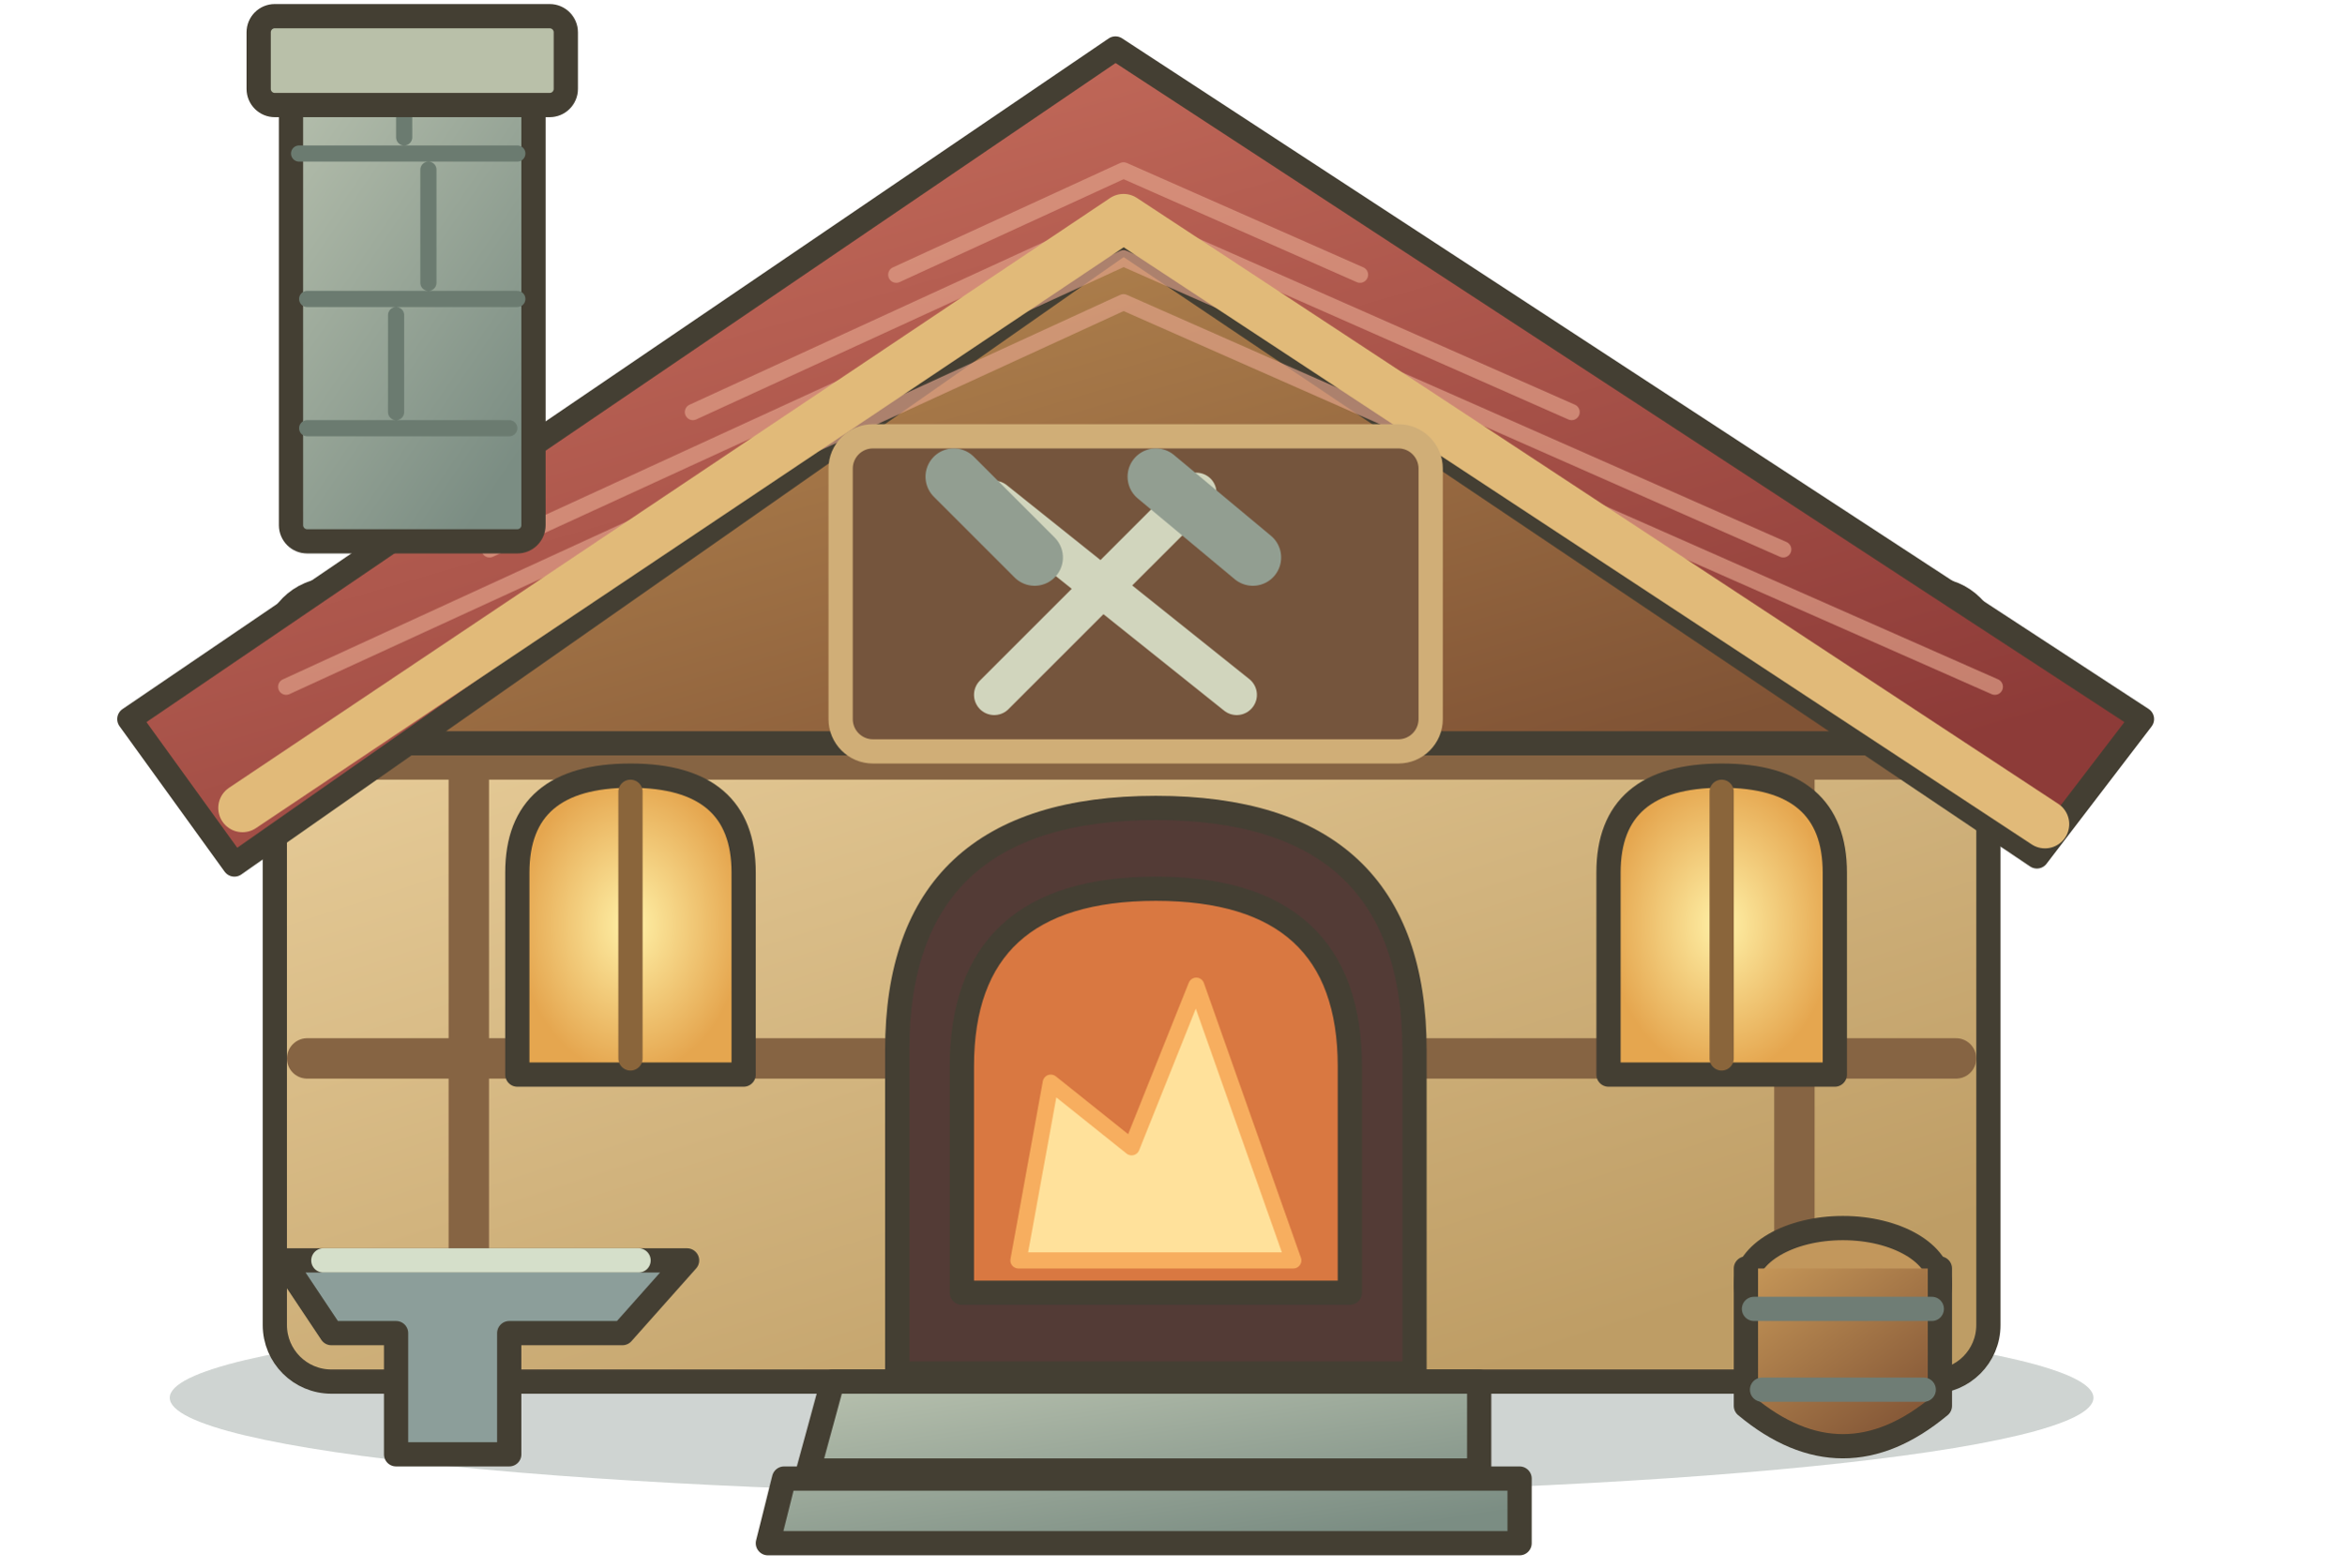
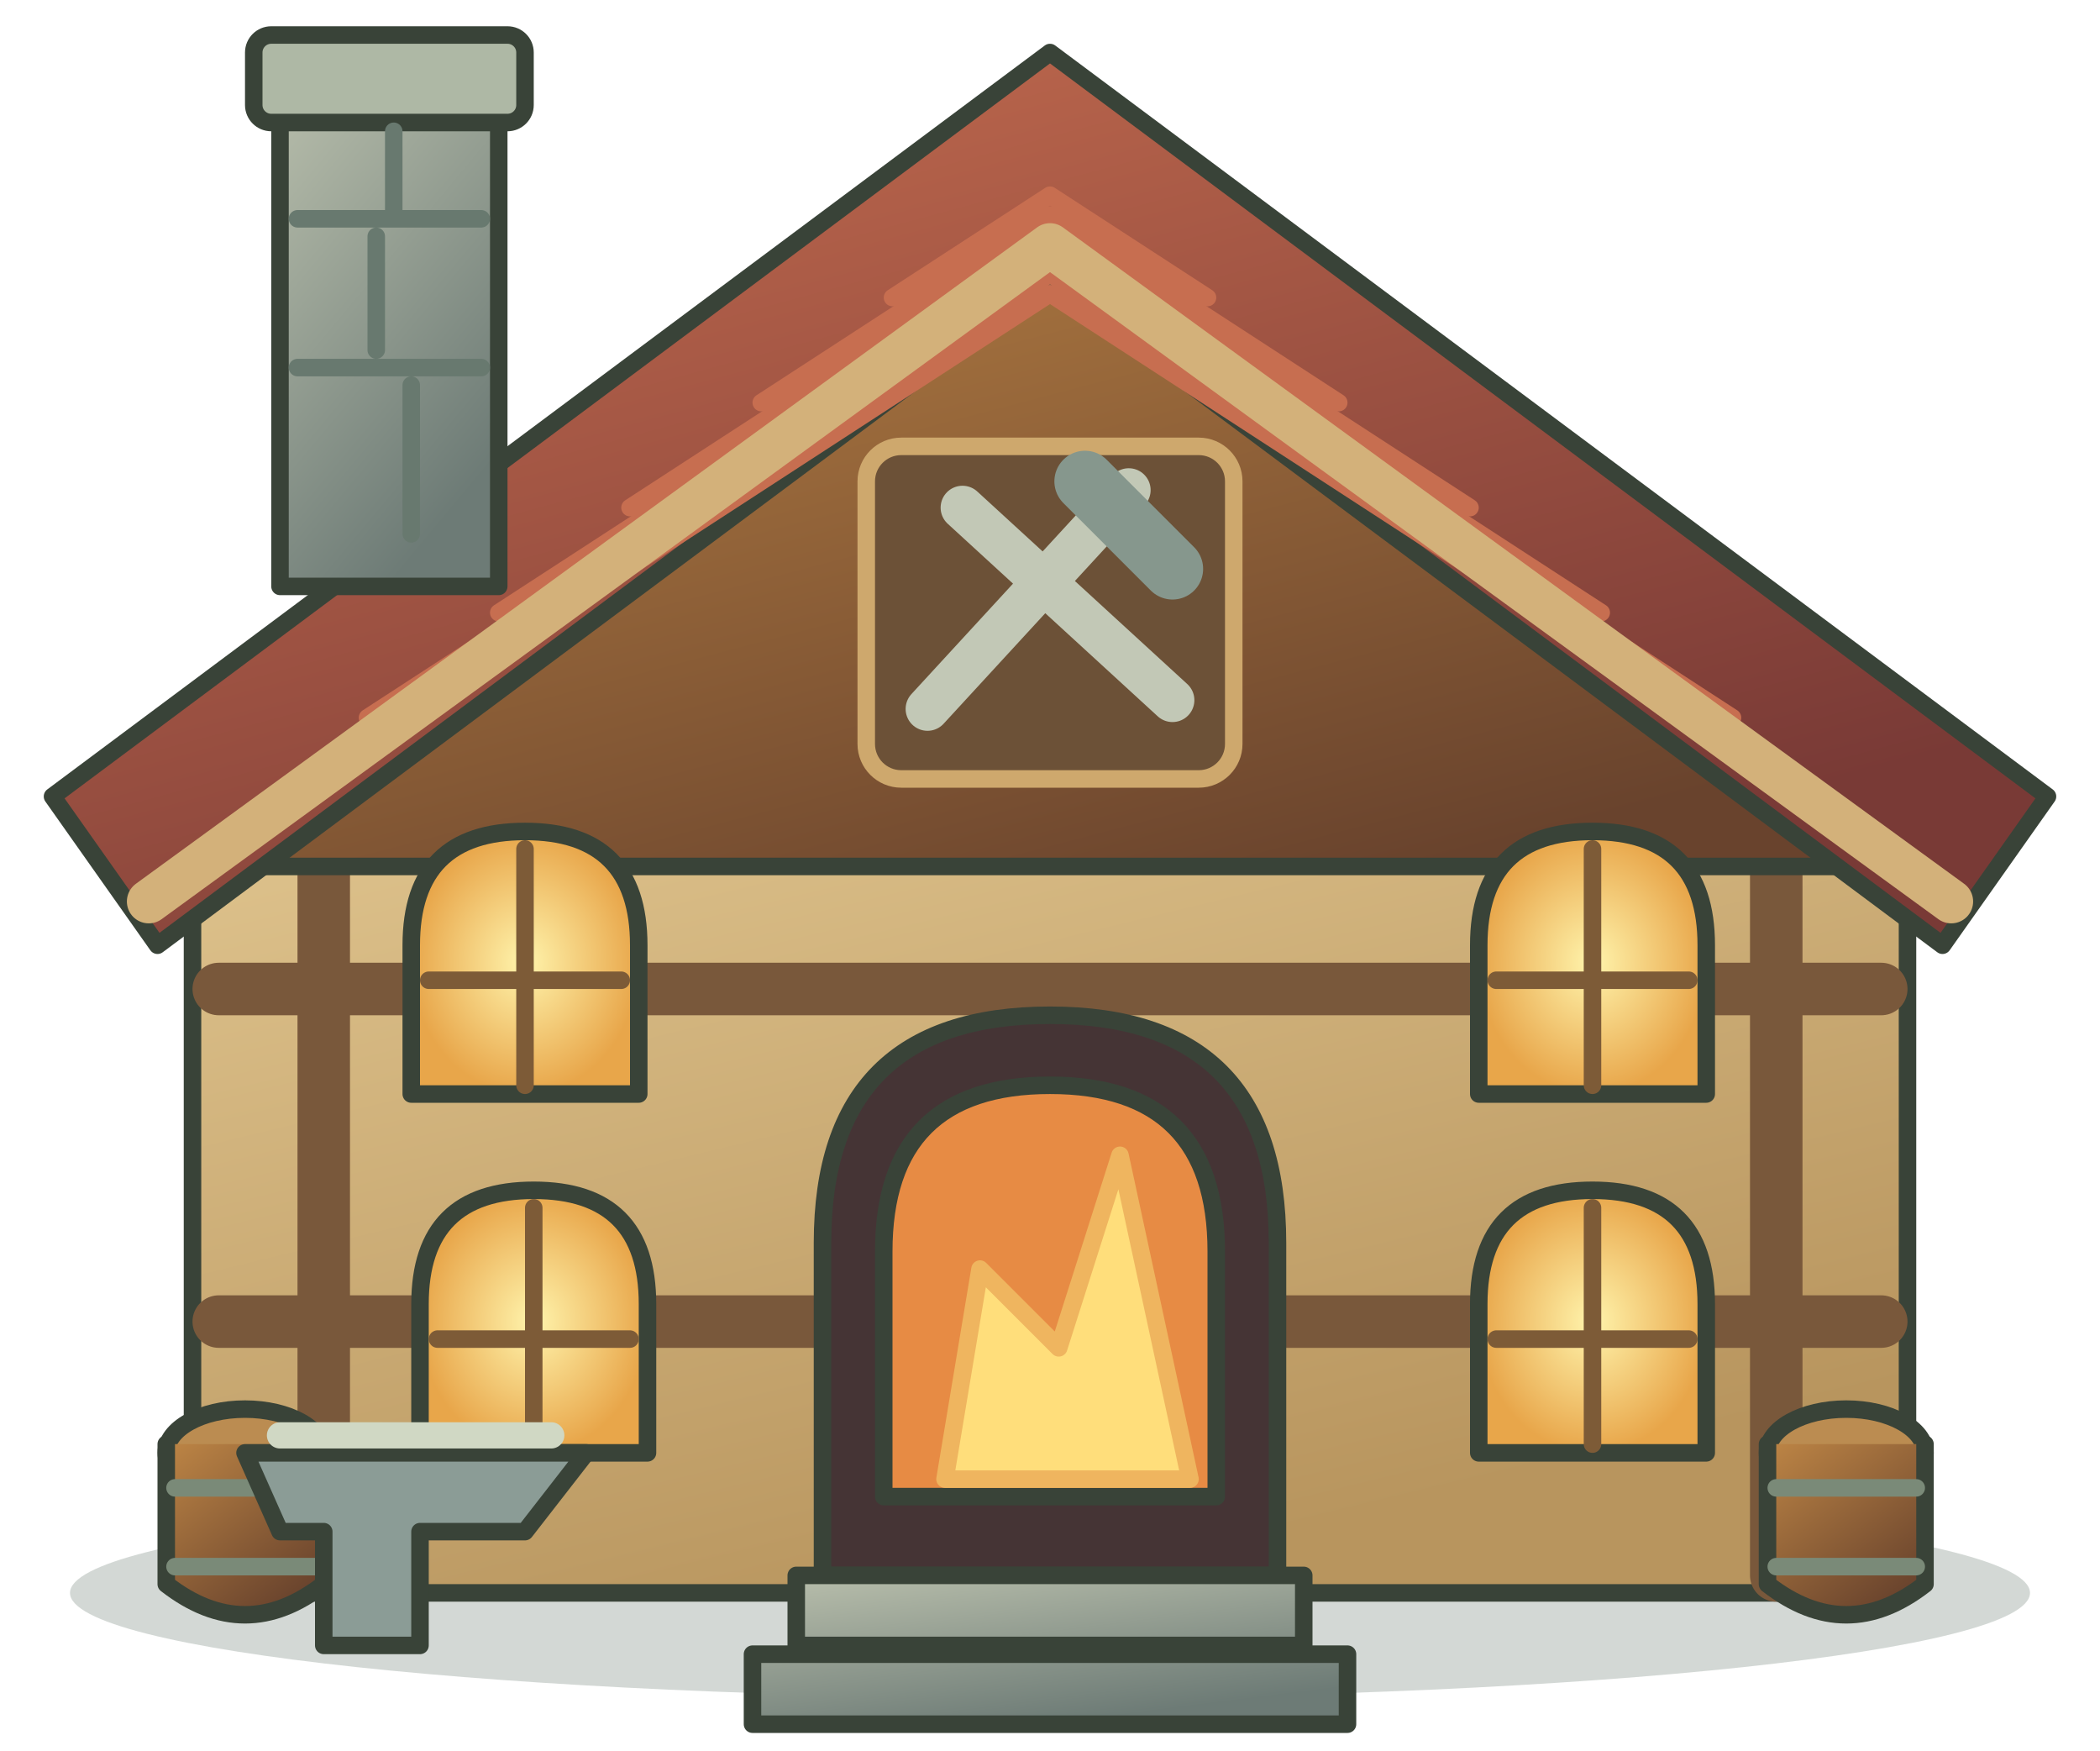
- <svg xmlns="http://www.w3.org/2000/svg" width="290" height="194" viewBox="0 0 290 194">
+ <svg xmlns="http://www.w3.org/2000/svg" width="240" height="200" viewBox="0 0 240 200">
  <defs>
-     <linearGradient id="wood" x2=".8" y2="1">
-       <stop stop-color="#c69758" />
-       <stop offset="1" stop-color="#805335" />
+     <linearGradient id="wood" x2=".7" y2="1">
+       <stop stop-color="#bd8545" />
+       <stop offset="1" stop-color="#69432d" />
    </linearGradient>
-     <linearGradient id="wall" x2=".7" y2="1">
-       <stop stop-color="#edd3a0" />
-       <stop offset="1" stop-color="#be9d65" />
+     <linearGradient id="wall" x2=".5" y2="1">
+       <stop stop-color="#e1c690" />
+       <stop offset="1" stop-color="#b8955e" />
    </linearGradient>
-     <linearGradient id="blue" x2=".6" y2="1">
-       <stop stop-color="#649ec3" />
-       <stop offset="1" stop-color="#2d577a" />
+     <linearGradient id="roof" x2=".6" y2="1">
+       <stop stop-color="#c76e50" />
+       <stop offset="1" stop-color="#793a36" />
    </linearGradient>
-     <linearGradient id="red" x2=".7" y2="1">
-       <stop stop-color="#ce7461" />
-       <stop offset="1" stop-color="#8d3b38" />
+     <linearGradient id="stone" x2=".5" y2="1">
+       <stop stop-color="#bac0ad" />
+       <stop offset="1" stop-color="#6d7b76" />
    </linearGradient>
-     <radialGradient id="light">
-       <stop stop-color="#fff1a7" />
-       <stop offset="1" stop-color="#e5a64f" />
+     <radialGradient id="gold">
+       <stop stop-color="#fff4ac" />
+       <stop offset="1" stop-color="#e8a64a" />
    </radialGradient>
-     <linearGradient id="stone" x2=".7" y2="1">
-       <stop stop-color="#bac3b0" />
-       <stop offset="1" stop-color="#7b8d83" />
-     </linearGradient>
+     <radialGradient id="leaves">
+       <stop stop-color="#8fb853" />
+       <stop offset=".55" stop-color="#4f8e42" />
+       <stop offset="1" stop-color="#2c603c" />
+     </radialGradient>
  </defs>
-   <g stroke="#443f33" stroke-width="3" stroke-linecap="round" stroke-linejoin="round">
-     <ellipse cx="140" cy="173" rx="119" ry="12" fill="#263d32" opacity=".22" stroke="none" />
-     <rect x="34" y="73" width="212" height="98" rx="7" fill="url(#wall)" />
-     <path d="M38 94h204M38 131h204M58 81v88M222 81v88" fill="none" stroke="#866443" stroke-width="5" />
-     <path d="M30 92l110-79 110 79z" fill="url(#wood)" />
-     <path d="M16 89L138 6l127 83-13 17-113-76-110 77z" fill="url(#red)" />
-     <path d="M110.88 34l28.12 -12.92 29.26 12.92" fill="none" stroke="#e3a48c" stroke-width="2" opacity=".65" />
-     <path d="M85.72 51l53.28 -24.48 55.44 24.48" fill="none" stroke="#e3a48c" stroke-width="2" opacity=".65" />
-     <path d="M60.56 68l78.44 -36.04 81.62 36.04" fill="none" stroke="#e3a48c" stroke-width="2" opacity=".65" />
-     <path d="M35.4 85l103.6 -47.6 107.8 47.6" fill="none" stroke="#e3a48c" stroke-width="2" opacity=".65" />
-     <path d="M30 100l109-73 114 75" fill="none" stroke="#e1ba79" stroke-width="6" />
-     <rect x="36" y="4" width="30" height="63" rx="2" fill="url(#stone)" />
-     <path d="M37 19h27M38 37h26M38 53h25M50 5v12M53 21v14M49 39v12" stroke="#6b7b70" stroke-width="2" />
-     <rect x="32" y="2" width="38" height="11" rx="2" fill="#b9c0a9" />
-     <path d="M111 170v-40q0-30 32-30t32 30v40z" fill="#533b36" />
-     <path d="M119 160v-28q0-22 24-22t24 22v28z" fill="#d97841" />
-     <path d="M126 156l4-22 10 8 8-20 12 34z" fill="#ffe19b" stroke="#f7ae5f" stroke-width="2" />
-     <path d="M103 171h80v11h-83zM97 183h91v8H95z" fill="url(#stone)" />
-     <rect x="104" y="54" width="73" height="39" rx="4" fill="#75553d" stroke="#d0ae77" />
-     <path d="M123 62l30 24M148 61l-25 25" stroke="#d1d5bd" stroke-width="5" />
-     <path d="M143 59l12 10M118 59l10 10" stroke="#929e91" stroke-width="7" />
-     <path d="M35 156h50l-8 9H63v15H49v-15h-8z" fill="#8c9e9a" />
-     <path d="M40 156h39" stroke="#d5dfca" stroke-width="3" />
-     <path d="M64 133v-25q0-12 14-12t14 12v25z" fill="url(#light)" />
-     <path d="M78 98v33" stroke="#8a653b" />
-     <path d="M199 133v-25q0-12 14-12t14 12v25z" fill="url(#light)" />
-     <path d="M213 98v33" stroke="#8a653b" />
-     <ellipse cx="228" cy="159" rx="12" ry="7" fill="#c2975c" />
-     <path d="M216 157v17q12 10 24 0v-17" fill="url(#wood)" />
-     <path d="M217 162h22M218 172h20" stroke="#6f7d75" stroke-width="3" />
+   <g stroke="#394338" stroke-width="2" stroke-linejoin="round" stroke-linecap="round">
+     <ellipse cx="120" cy="182" rx="112" ry="12" fill="#233e2e" stroke="none" opacity=".2" />
+     <rect x="22" y="86" width="196" height="96" rx="5" fill="url(#wall)" />
+     <path d="M25 113h190M25 151h190M37 90v90M203 90v90" fill="none" stroke="#79583b" stroke-width="6" />
+     <path d="M16 99L120 20l105 79z" fill="url(#wood)" />
+     <path d="M6 91L120 6l114 85-12 17-102-76-102 76z" fill="url(#roof)" />
+     <path d="M102 34l18 -11.7 18 11.7" fill="none" stroke="#c76e50" stroke-width="2" />
+     <path d="M87 46l33 -21.45 33 21.45" fill="none" stroke="#c76e50" stroke-width="2" />
+     <path d="M72 58l48 -31.2 48 31.2" fill="none" stroke="#c76e50" stroke-width="2" />
+     <path d="M57 70l63 -40.95 63 40.95" fill="none" stroke="#c76e50" stroke-width="2" />
+     <path d="M42 82l78 -50.7 78 50.7" fill="none" stroke="#c76e50" stroke-width="2" />
+     <path d="M27 94l93 -60.45 93 60.45" fill="none" stroke="#c76e50" stroke-width="2" />
+     <path d="M17 103l103-75 103 75" fill="none" stroke="#d3b17a" stroke-width="5" />
+     <rect x="32" y="7" width="25" height="60" fill="url(#stone)" />
+     <rect x="29" y="4" width="31" height="10" rx="2" fill="#aeb8a5" />
+     <path d="M34 25h21M34 42h21M45 15v9M43 27v13M47 44v17" stroke="#68796f" />
+     <path d="M47 125v-17q0-13 13-13t13 13v17z" fill="url(#gold)" />
+     <path d="M60 97v27M49 112h22" stroke="#7d5b37" />
+     <path d="M169 125v-17q0-13 13-13t13 13v17z" fill="url(#gold)" />
+     <path d="M182 97v27M171 112h22" stroke="#7d5b37" />
+     <path d="M48 166v-17q0-13 13-13t13 13v17z" fill="url(#gold)" />
+     <path d="M61 138v27M50 153h22" stroke="#7d5b37" />
+     <path d="M169 166v-17q0-13 13-13t13 13v17z" fill="url(#gold)" />
+     <path d="M182 138v27M171 153h22" stroke="#7d5b37" />
+     <path d="M94 180v-38q0-26 26-26t26 26v38z" fill="#453435" />
+     <path d="M101 171v-28q0-19 19-19t19 19v28z" fill="#e78b44" />
+     <path d="M108 169l4-24 9 9 7-22 8 37z" fill="#ffde7b" stroke="#efb55f" />
+     <path d="M91 180h58v8h-58zM86 189h68v8h-68z" fill="url(#stone)" />
+     <rect x="99" y="51" width="42" height="38" rx="4" fill="#6c5137" stroke="#cea86d" />
+     <path d="M110 58l24 22M129 56l-23 25" stroke="#c2c8b6" stroke-width="5" />
+     <path d="M124 55l10 10" stroke="#86978d" stroke-width="7" />
+     <ellipse cx="28" cy="166" rx="9" ry="5" fill="#bb8c51" />
+     <path d="M19 165v16q9 7 18 0v-16" fill="url(#wood)" />
+     <path d="M20 170h16M20 179h16" stroke="#7a8a78" />
+     <ellipse cx="211" cy="166" rx="9" ry="5" fill="#bb8c51" />
+     <path d="M202 165v16q9 7 18 0v-16" fill="url(#wood)" />
+     <path d="M203 170h16M203 179h16" stroke="#7a8a78" />
+     <path d="M28 166h39l-7 9H48v13H37v-13h-5z" fill="#8b9c96" />
+     <path d="M32 164h31" stroke="#d0d8c4" stroke-width="3" />
  </g>
</svg>
